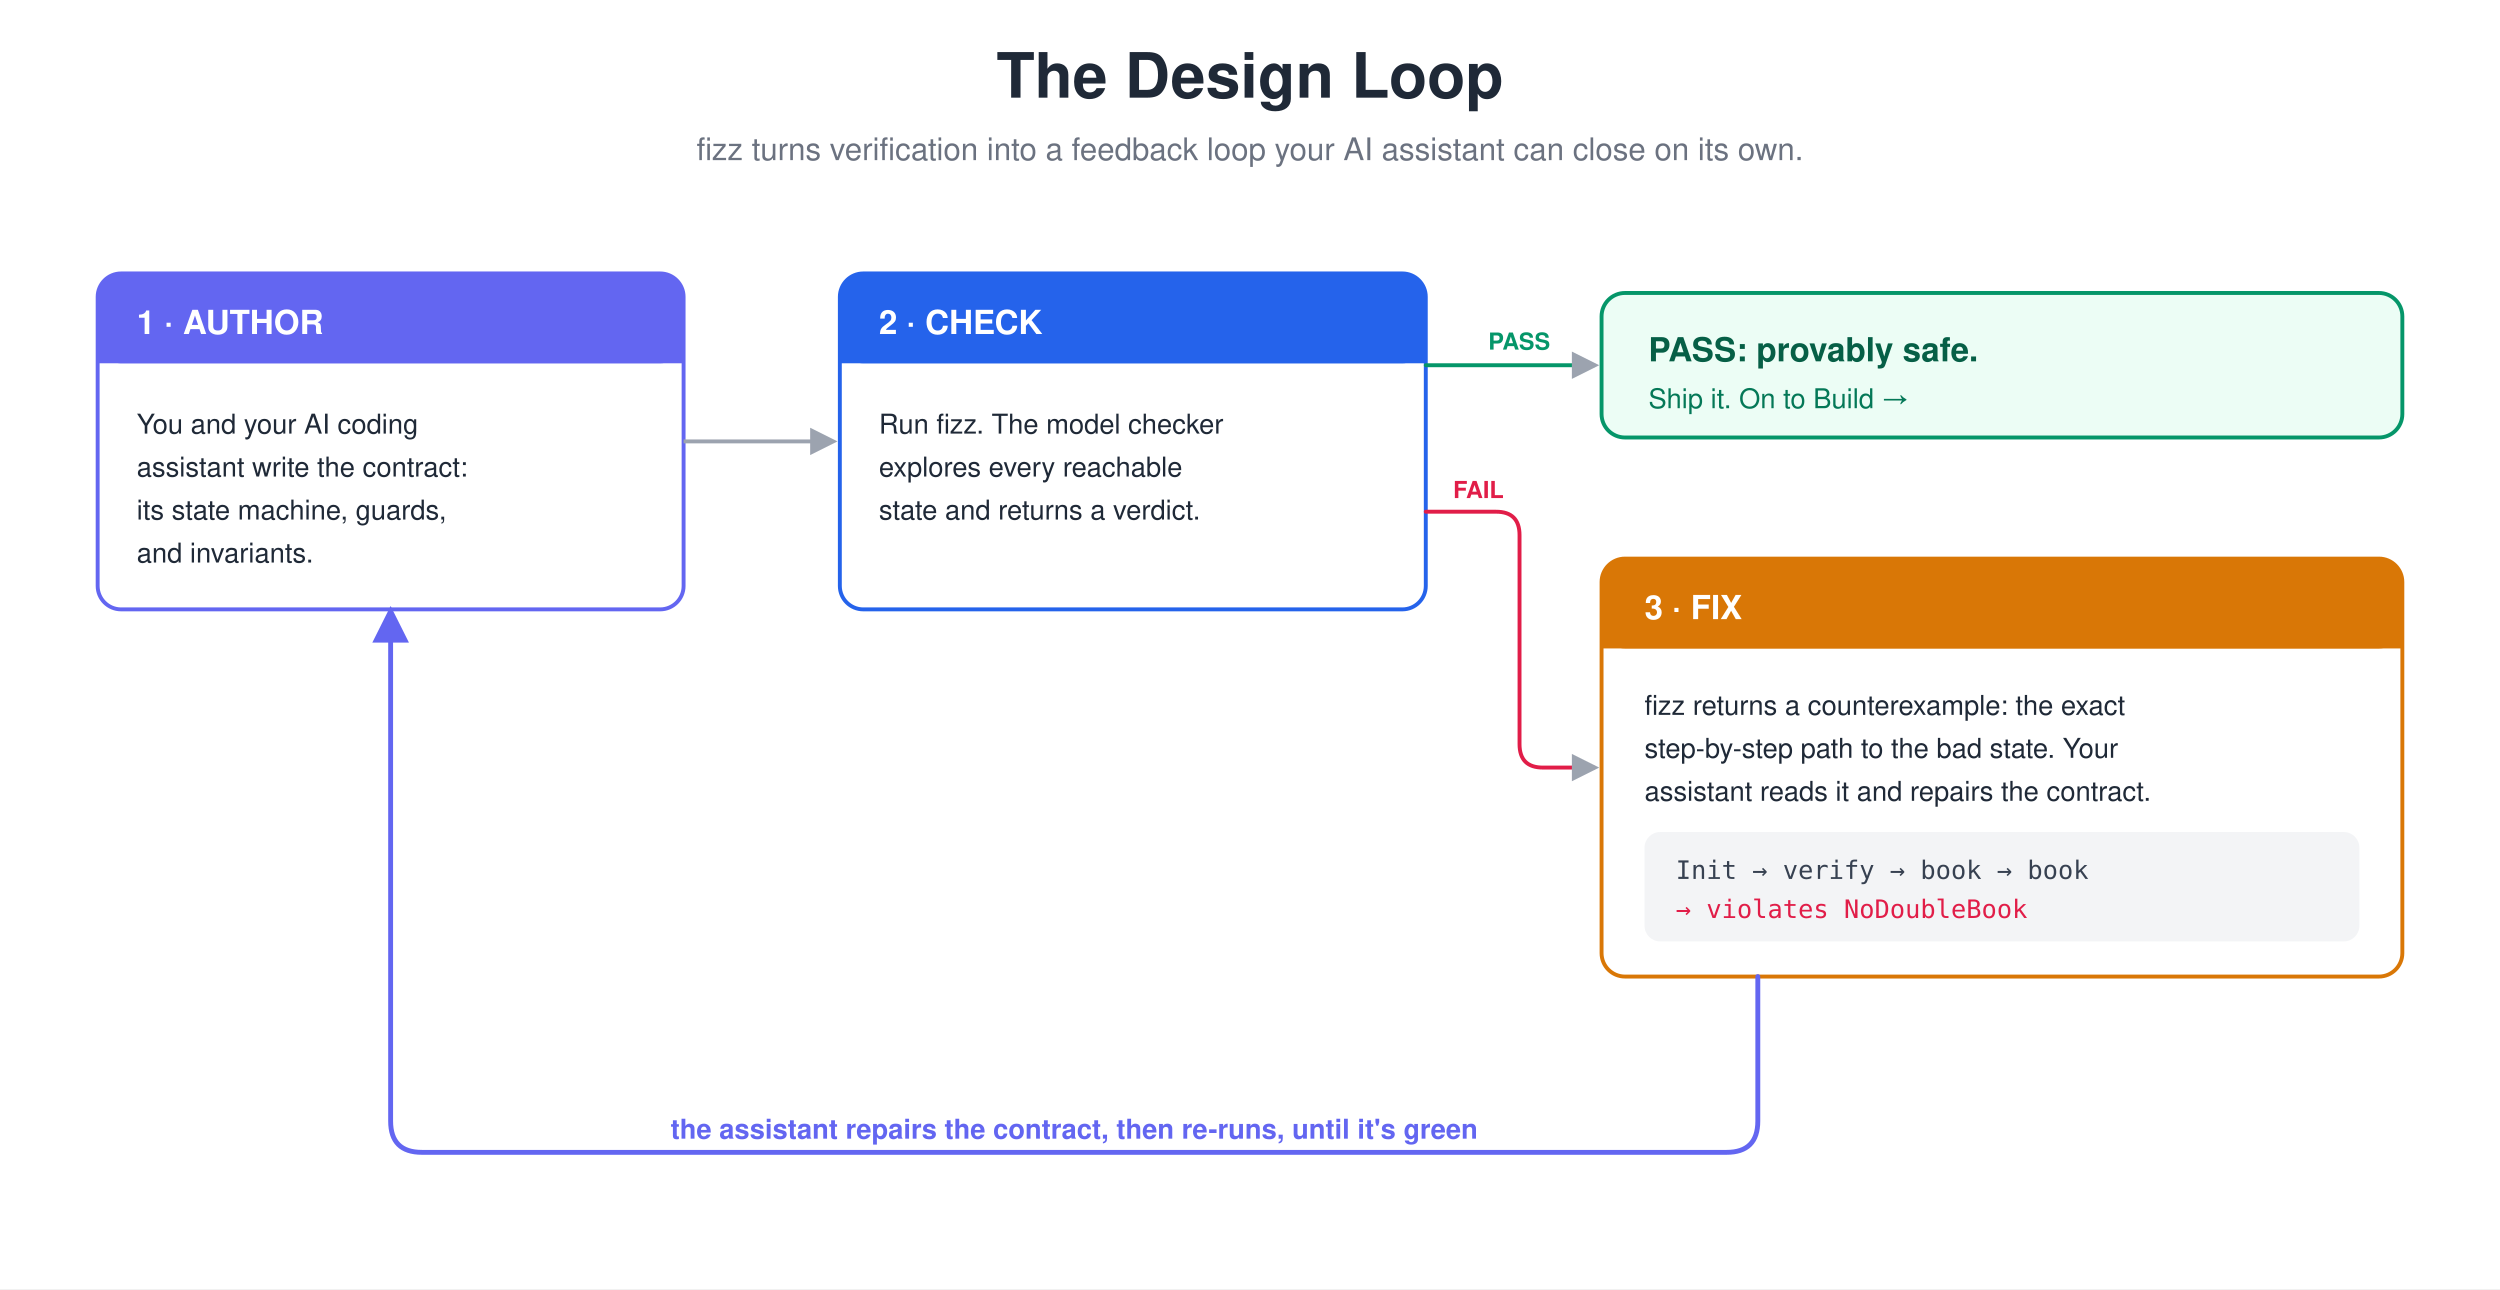
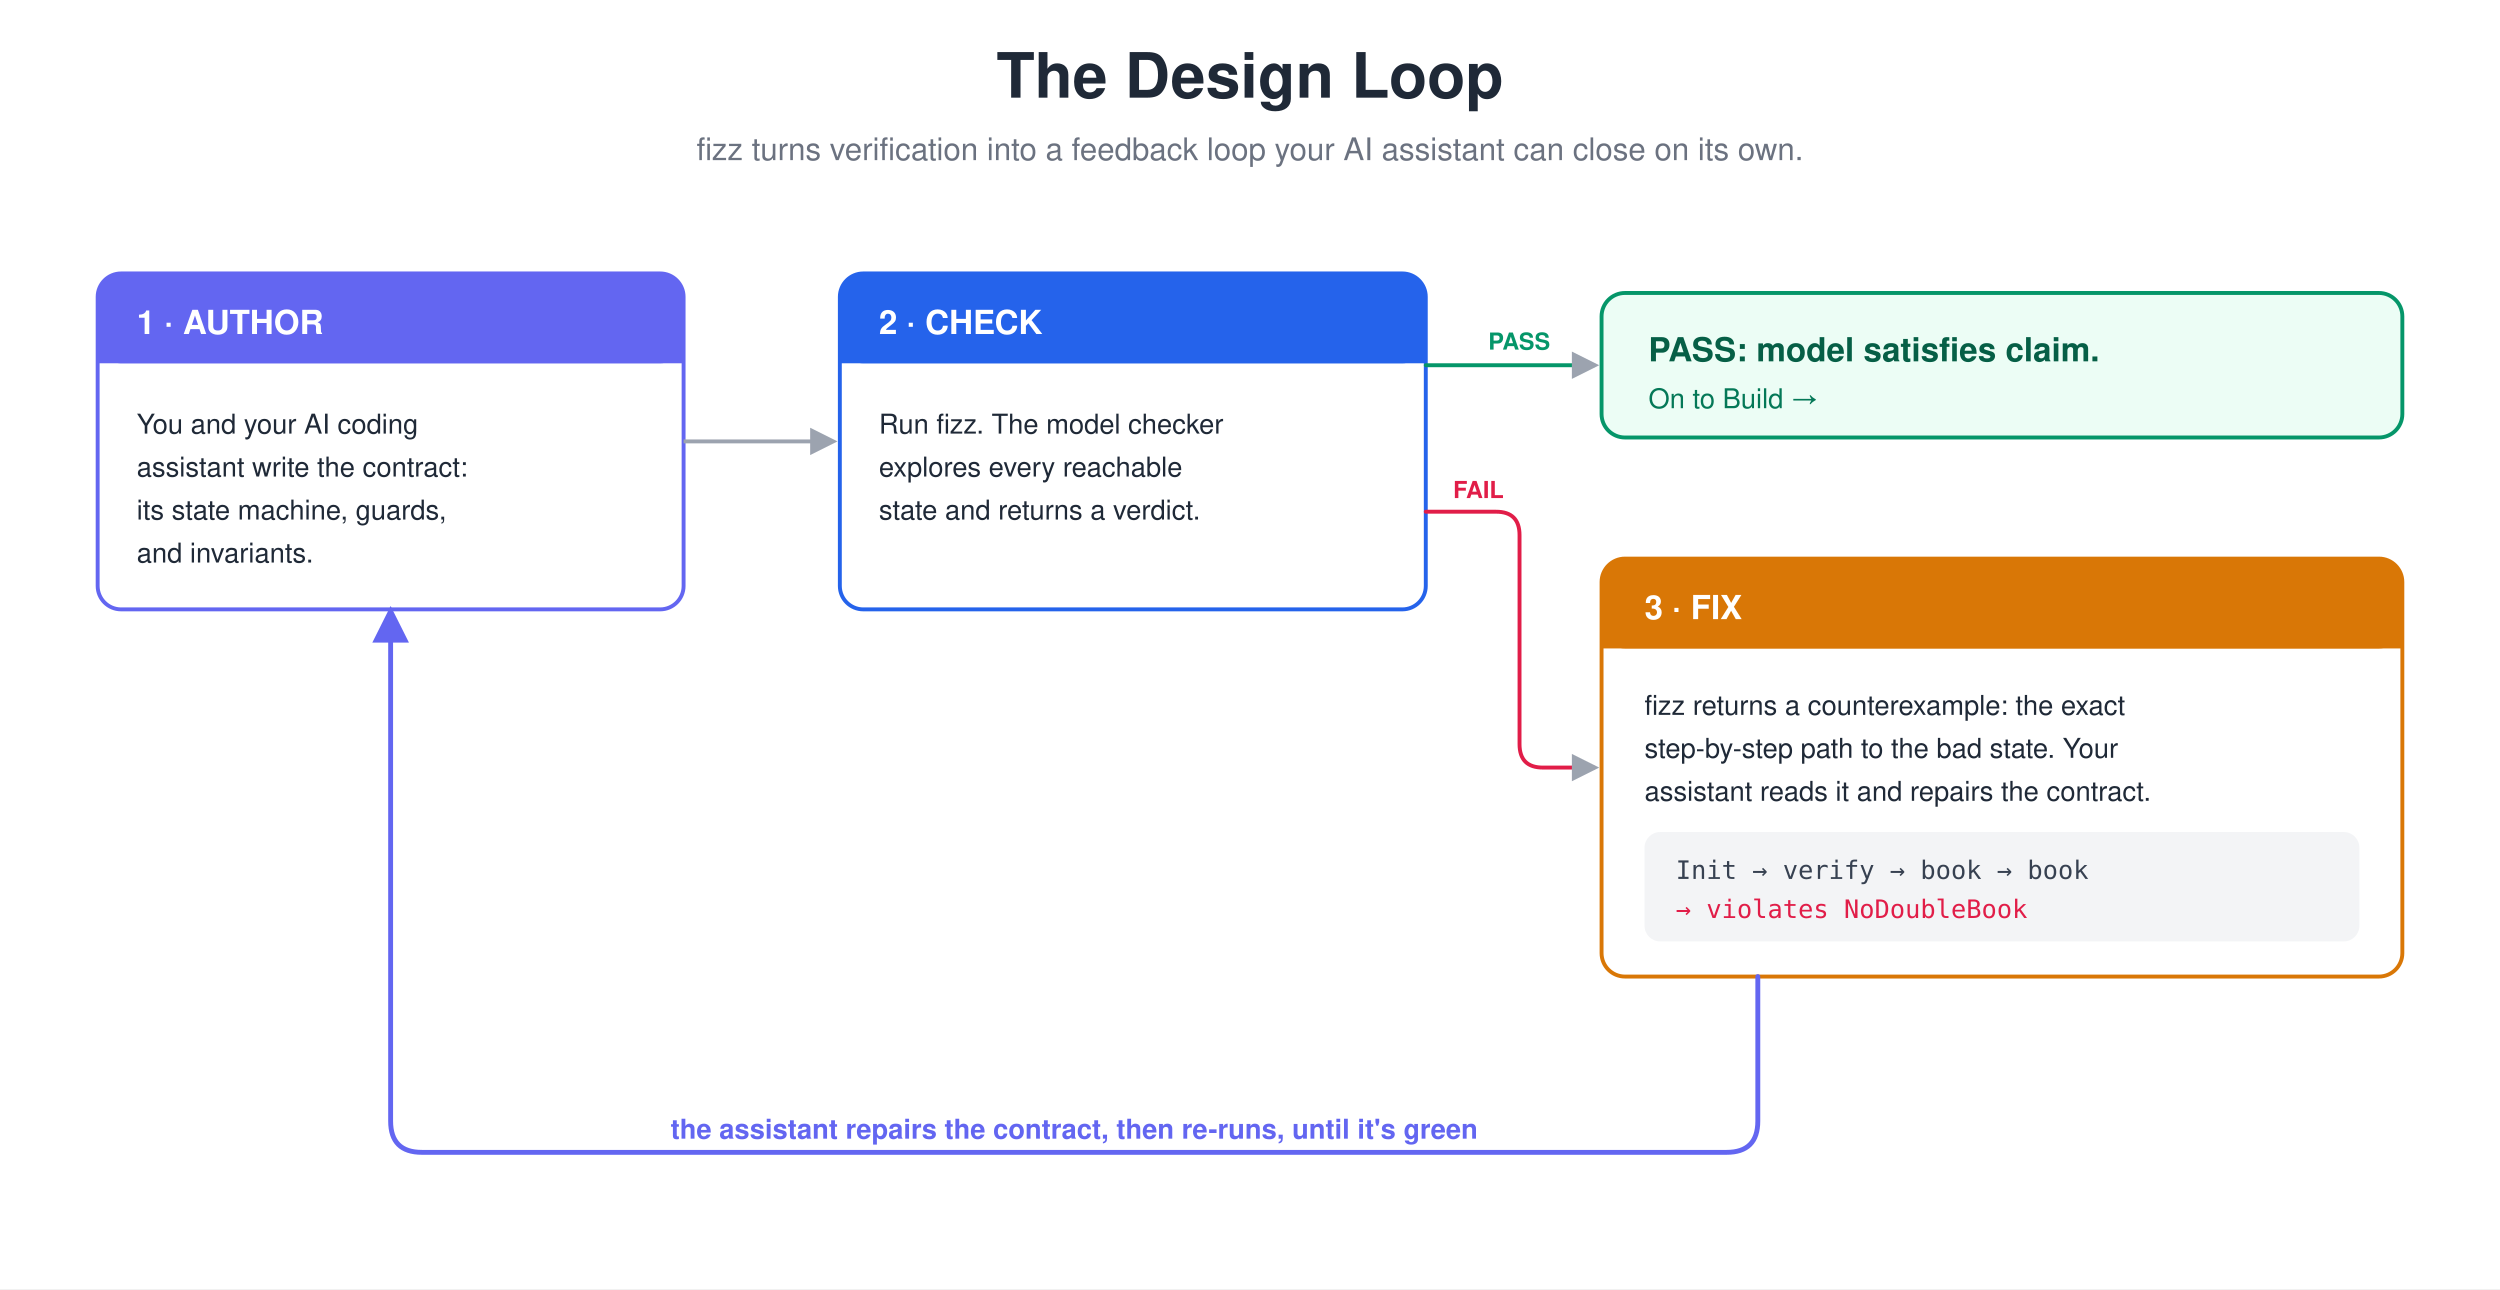
<svg xmlns="http://www.w3.org/2000/svg" viewBox="0 0 1280 660" font-family="Helvetica, Arial, sans-serif">
  <rect x="0" y="0" width="1280" height="660" fill="#ffffff" />
  <text x="640" y="50" text-anchor="middle" font-size="32" font-weight="700" fill="#1f2937">The Design Loop</text>
  <text x="640" y="82" text-anchor="middle" font-size="16" fill="#6b7280">fizz turns verification into a feedback loop your AI assistant can close on its own.</text>
  <defs>
    <marker id="ar" viewBox="0 0 10 10" refX="8" refY="5" markerWidth="7" markerHeight="7" orient="auto-start-reverse">
      <path d="M0 0 L10 5 L0 10 z" fill="#9ca3af" />
    </marker>
    <marker id="arI" viewBox="0 0 10 10" refX="8" refY="5" markerWidth="7.5" markerHeight="7.5" orient="auto-start-reverse">
      <path d="M0 0 L10 5 L0 10 z" fill="#6366f1" />
    </marker>
  </defs>
  <rect x="50" y="140" width="300" height="172" rx="12" fill="#ffffff" stroke="#6366f1" stroke-width="2" />
  <rect x="50" y="140" width="300" height="46" rx="12" fill="#6366f1" />
  <rect x="50" y="170" width="300" height="16" fill="#6366f1" />
  <text x="70" y="171" font-size="17" font-weight="700" fill="#ffffff">1 · AUTHOR</text>
  <text x="70" y="222" font-size="14" fill="#1f2937">You and your AI coding</text>
  <text x="70" y="244" font-size="14" fill="#1f2937">assistant write the contract:</text>
  <text x="70" y="266" font-size="14" fill="#1f2937">its state machine, guards,</text>
  <text x="70" y="288" font-size="14" fill="#1f2937">and invariants.</text>
  <path d="M350 226 L 426 226" stroke="#9ca3af" stroke-width="2" fill="none" marker-end="url(#ar)" />
  <rect x="430" y="140" width="300" height="172" rx="12" fill="#ffffff" stroke="#2563eb" stroke-width="2" />
  <rect x="430" y="140" width="300" height="46" rx="12" fill="#2563eb" />
  <rect x="430" y="170" width="300" height="16" fill="#2563eb" />
  <text x="450" y="171" font-size="17" font-weight="700" fill="#ffffff">2 · CHECK</text>
  <text x="450" y="222" font-size="14" fill="#1f2937">Run fizz. The model checker</text>
  <text x="450" y="244" font-size="14" fill="#1f2937">explores every reachable</text>
  <text x="450" y="266" font-size="14" fill="#1f2937">state and returns a verdict.</text>
  <path d="M730 187 L 816 187" stroke="#059669" stroke-width="2" fill="none" stroke-linecap="round" marker-end="url(#ar)" />
  <text x="762" y="179" font-size="12" font-weight="700" fill="#059669">PASS</text>
  <path d="M730 262 L 766 262 Q 778 262 778 274 L 778 381 Q 778 393 790 393 L 816 393" stroke="#e11d48" stroke-width="2" fill="none" stroke-linecap="round" marker-end="url(#ar)" />
  <text x="744" y="255" font-size="12" font-weight="700" fill="#e11d48">FAIL</text>
  <rect x="820" y="150" width="410" height="74" rx="12" fill="#ecfdf5" stroke="#059669" stroke-width="2" />
-   <text x="844" y="185" font-size="17" font-weight="700" fill="#065f46">PASS: provably safe.</text>
-   <text x="844" y="209" font-size="14" fill="#047857">Ship it. On to Build →</text>
+   <text x="844" y="185" font-size="17" font-weight="700" fill="#065f46">PASS: model satisfies claim.</text>
+   <text x="844" y="209" font-size="14" fill="#047857">On to Build →</text>
  <rect x="820" y="286" width="410" height="214" rx="12" fill="#ffffff" stroke="#d97706" stroke-width="2" />
  <rect x="820" y="286" width="410" height="46" rx="12" fill="#d97706" />
  <rect x="820" y="316" width="410" height="16" fill="#d97706" />
  <text x="842" y="317" font-size="17" font-weight="700" fill="#ffffff">3 · FIX</text>
  <text x="842" y="366" font-size="14" fill="#1f2937">fizz returns a counterexample: the exact</text>
  <text x="842" y="388" font-size="14" fill="#1f2937">step-by-step path to the bad state. Your</text>
  <text x="842" y="410" font-size="14" fill="#1f2937">assistant reads it and repairs the contract.</text>
  <rect x="842" y="426" width="366" height="56" rx="8" fill="#f3f4f6" />
  <text x="858" y="450" font-size="13" font-family="Menlo, Consolas, monospace" fill="#374151">Init → verify → book → book</text>
  <text x="858" y="470" font-size="13" font-family="Menlo, Consolas, monospace" fill="#e11d48">→ violates NoDoubleBook</text>
  <path d="M900 500 L 900 574 Q 900 590 884 590 L 216 590 Q 200 590 200 574 L 200 314" stroke="#6366f1" stroke-width="2.5" fill="none" stroke-linecap="round" marker-end="url(#arI)" />
  <text x="550" y="583" text-anchor="middle" font-size="14" font-weight="700" fill="#6366f1">the assistant repairs the contract, then re-runs, until it's green</text>
</svg>
